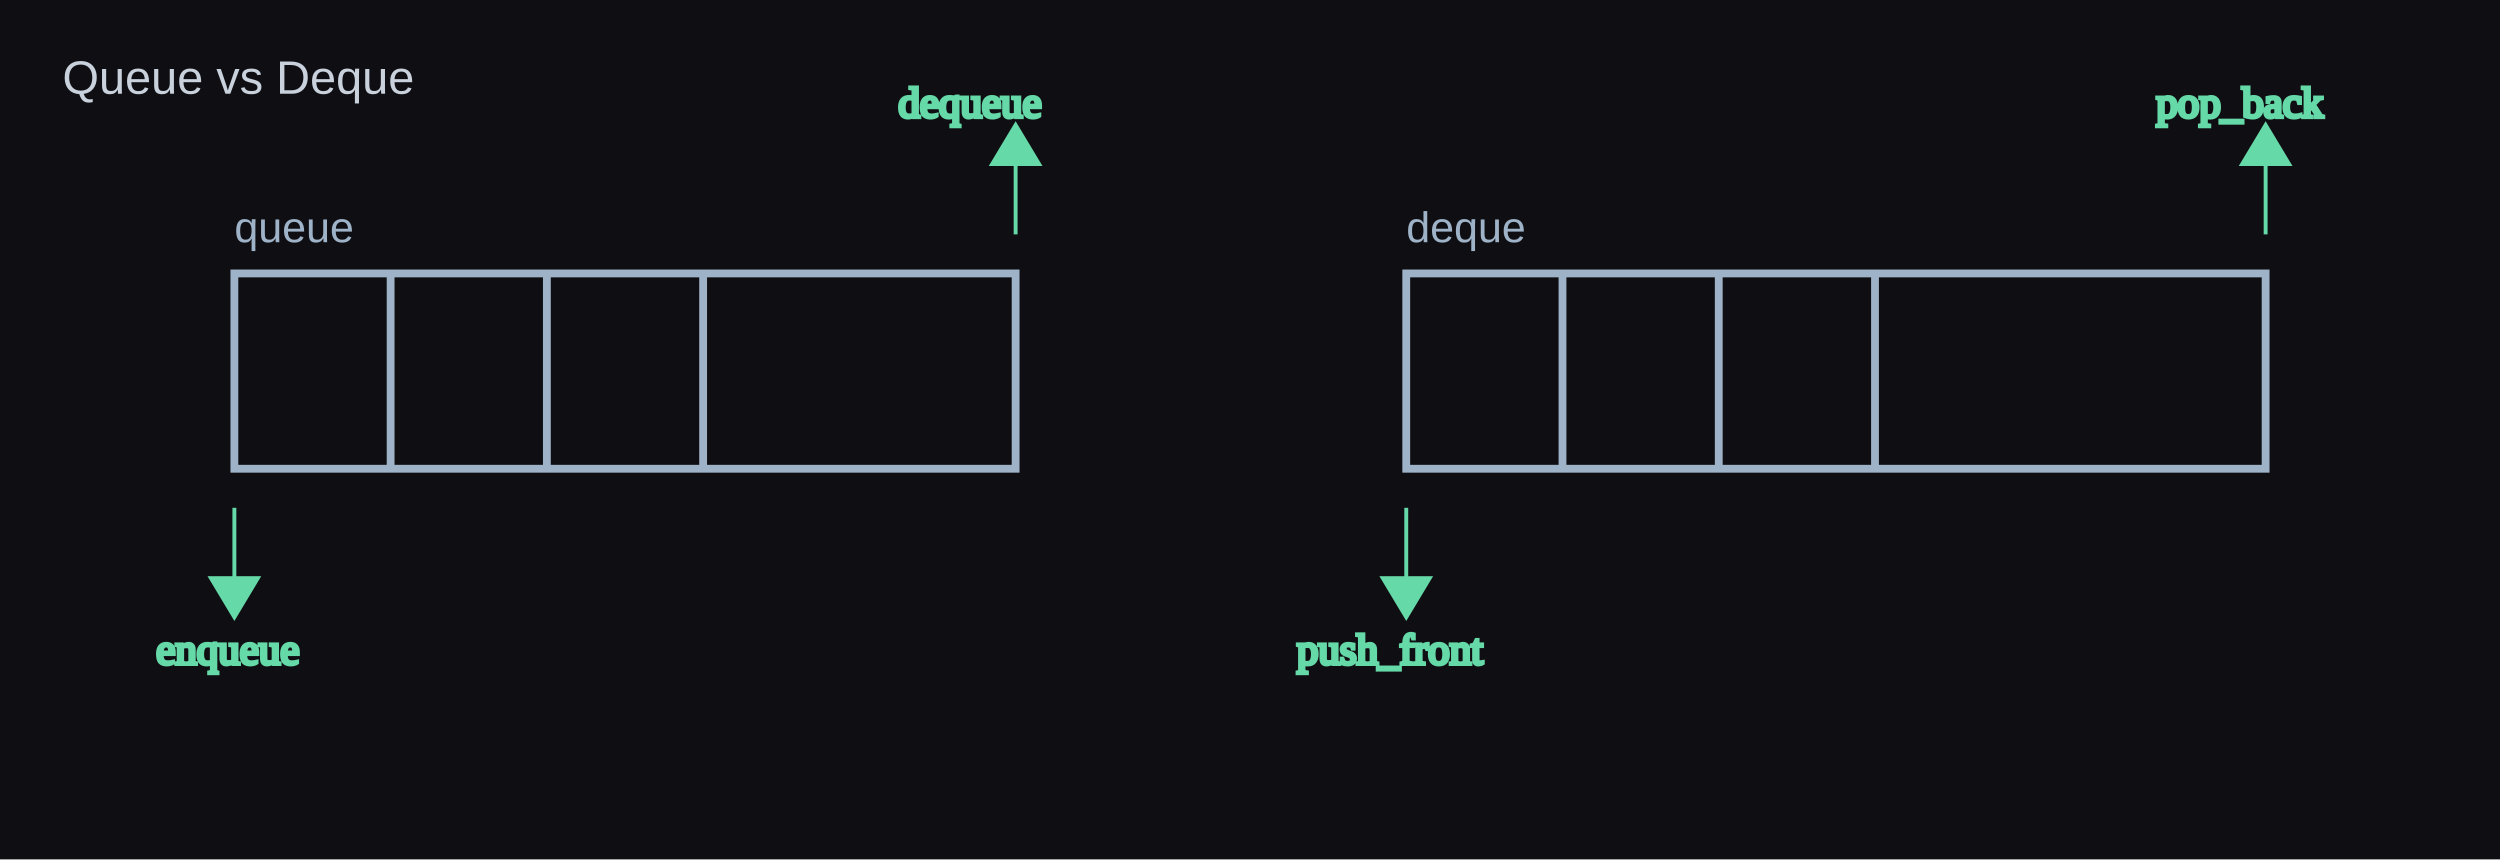
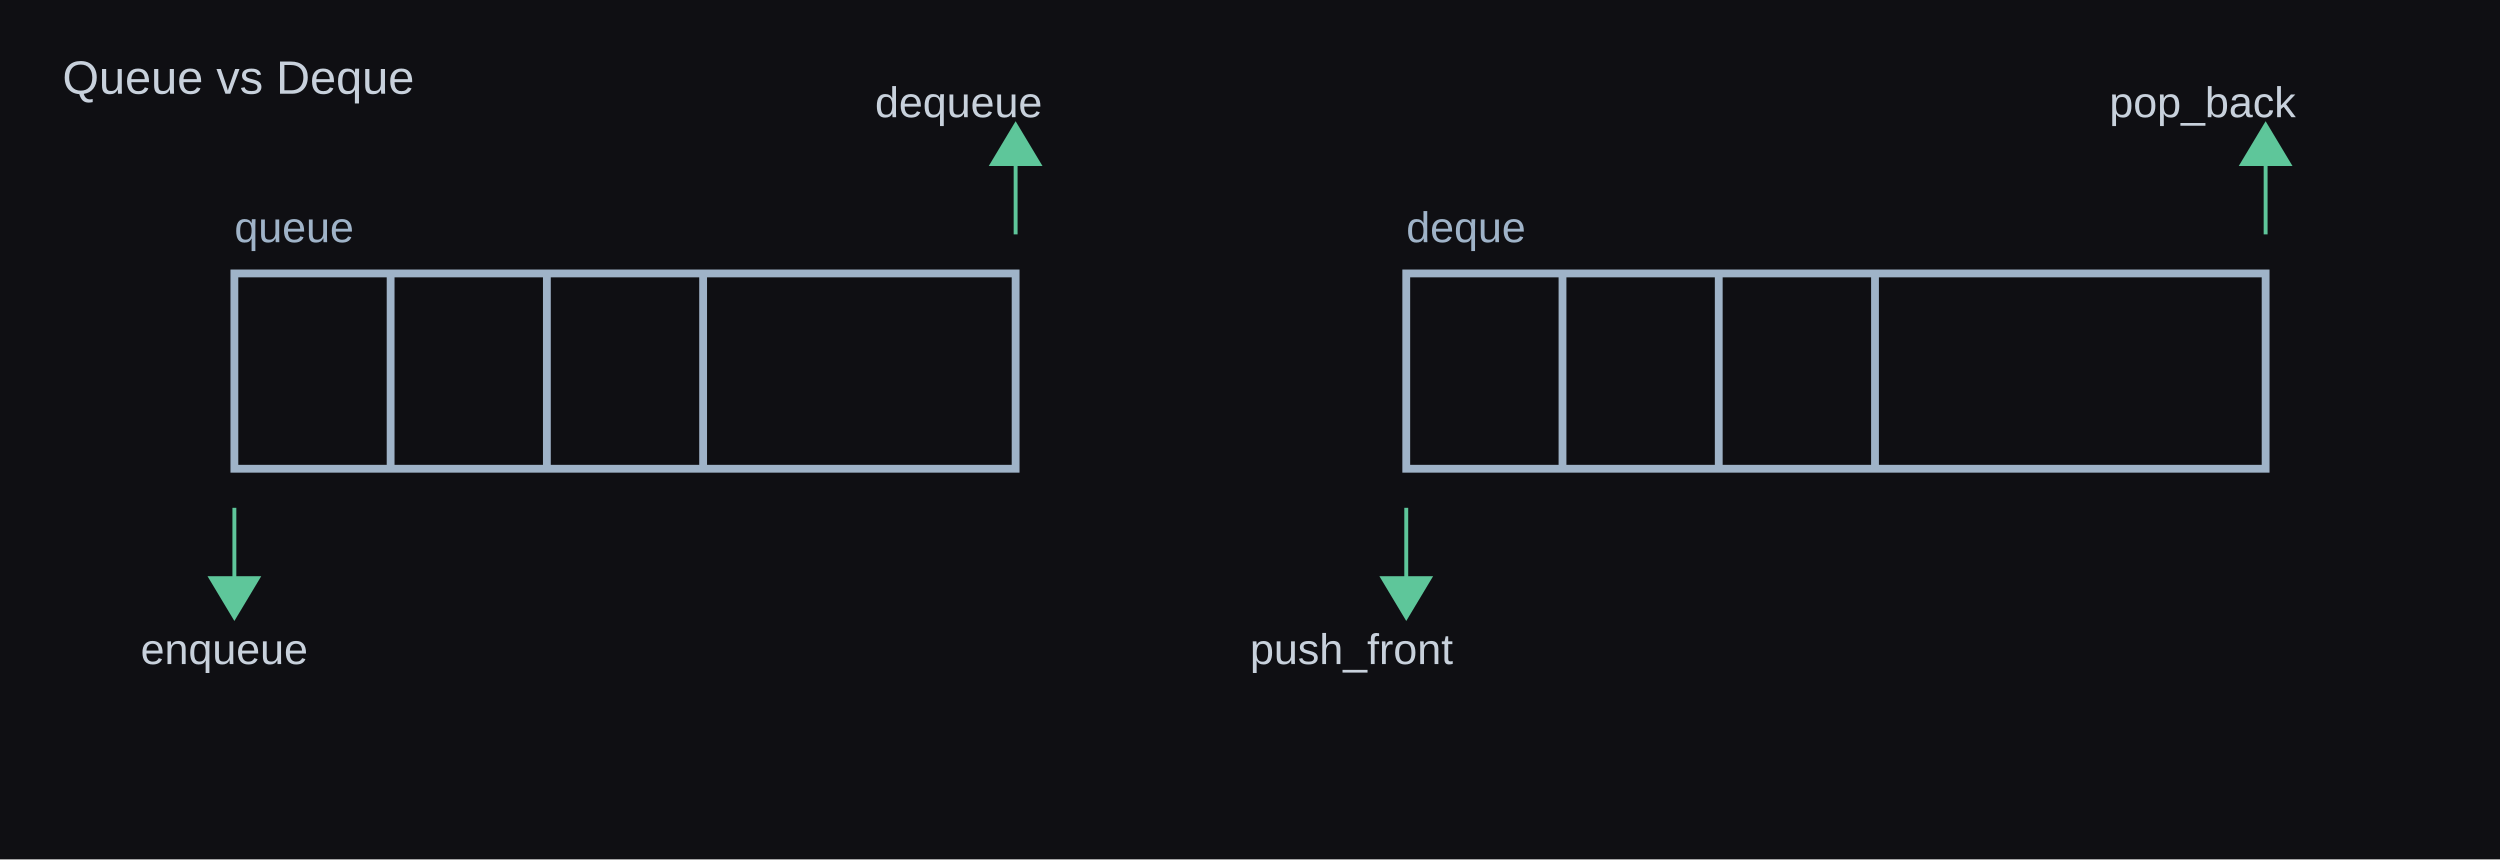
<svg xmlns="http://www.w3.org/2000/svg" width="640" height="220" viewBox="0 0 640 220">
  <rect x="0" y="0" width="640" height="220" fill="#0f0f13" />
  <g font-family="Verdana,Arial,sans-serif" font-size="12" fill="#c8d1dc">
    <text x="16" y="24">Queue vs Deque</text>
  </g>
  <g fill="none" stroke="#9fb3c8" stroke-width="2">
    <rect x="60" y="70" width="200" height="50" />
    <line x1="100" y1="70" x2="100" y2="120" />
    <line x1="140" y1="70" x2="140" y2="120" />
    <line x1="180" y1="70" x2="180" y2="120" />
  </g>
-   <g stroke="#66d9a8" fill="#66d9a8">
+   <g stroke="#5ec69a" fill="#5ec69a">
    <line x1="60" y1="130" x2="60" y2="150" />
    <polygon points="54,148 66,148 60,158" />
-     <text x="40" y="170" font-size="11" fill="#9fb3c8">enqueue</text>
    <line x1="260" y1="60" x2="260" y2="40" />
    <polygon points="254,42 266,42 260,32" />
-     <text x="230" y="30" font-size="11" fill="#9fb3c8">dequeue</text>
+   </g>
+   <g font-family="Verdana,Arial,sans-serif" font-size="11" fill="#c8d1dc">
+     <text x="36" y="170">enqueue</text>
+     <text x="224" y="30">dequeue</text>
  </g>
  <g font-family="Verdana,Arial,sans-serif" font-size="11" fill="#9fb3c8">
    <text x="60" y="62">queue</text>
  </g>
  <g fill="none" stroke="#9fb3c8" stroke-width="2">
    <rect x="360" y="70" width="220" height="50" />
    <line x1="400" y1="70" x2="400" y2="120" />
    <line x1="440" y1="70" x2="440" y2="120" />
    <line x1="480" y1="70" x2="480" y2="120" />
  </g>
-   <g stroke="#66d9a8" fill="#66d9a8">
+   <g stroke="#5ec69a" fill="#5ec69a">
    <line x1="360" y1="130" x2="360" y2="150" />
    <polygon points="354,148 366,148 360,158" />
-     <text x="332" y="170" font-size="11" fill="#9fb3c8">push_front</text>
    <line x1="580" y1="60" x2="580" y2="40" />
    <polygon points="574,42 586,42 580,32" />
-     <text x="552" y="30" font-size="11" fill="#9fb3c8">pop_back</text>
+   </g>
+   <g font-family="Verdana,Arial,sans-serif" font-size="11" fill="#c8d1dc">
+     <text x="320" y="170">push_front</text>
+     <text x="540" y="30">pop_back</text>
  </g>
  <g font-family="Verdana,Arial,sans-serif" font-size="11" fill="#9fb3c8">
    <text x="360" y="62">deque</text>
  </g>
</svg>
